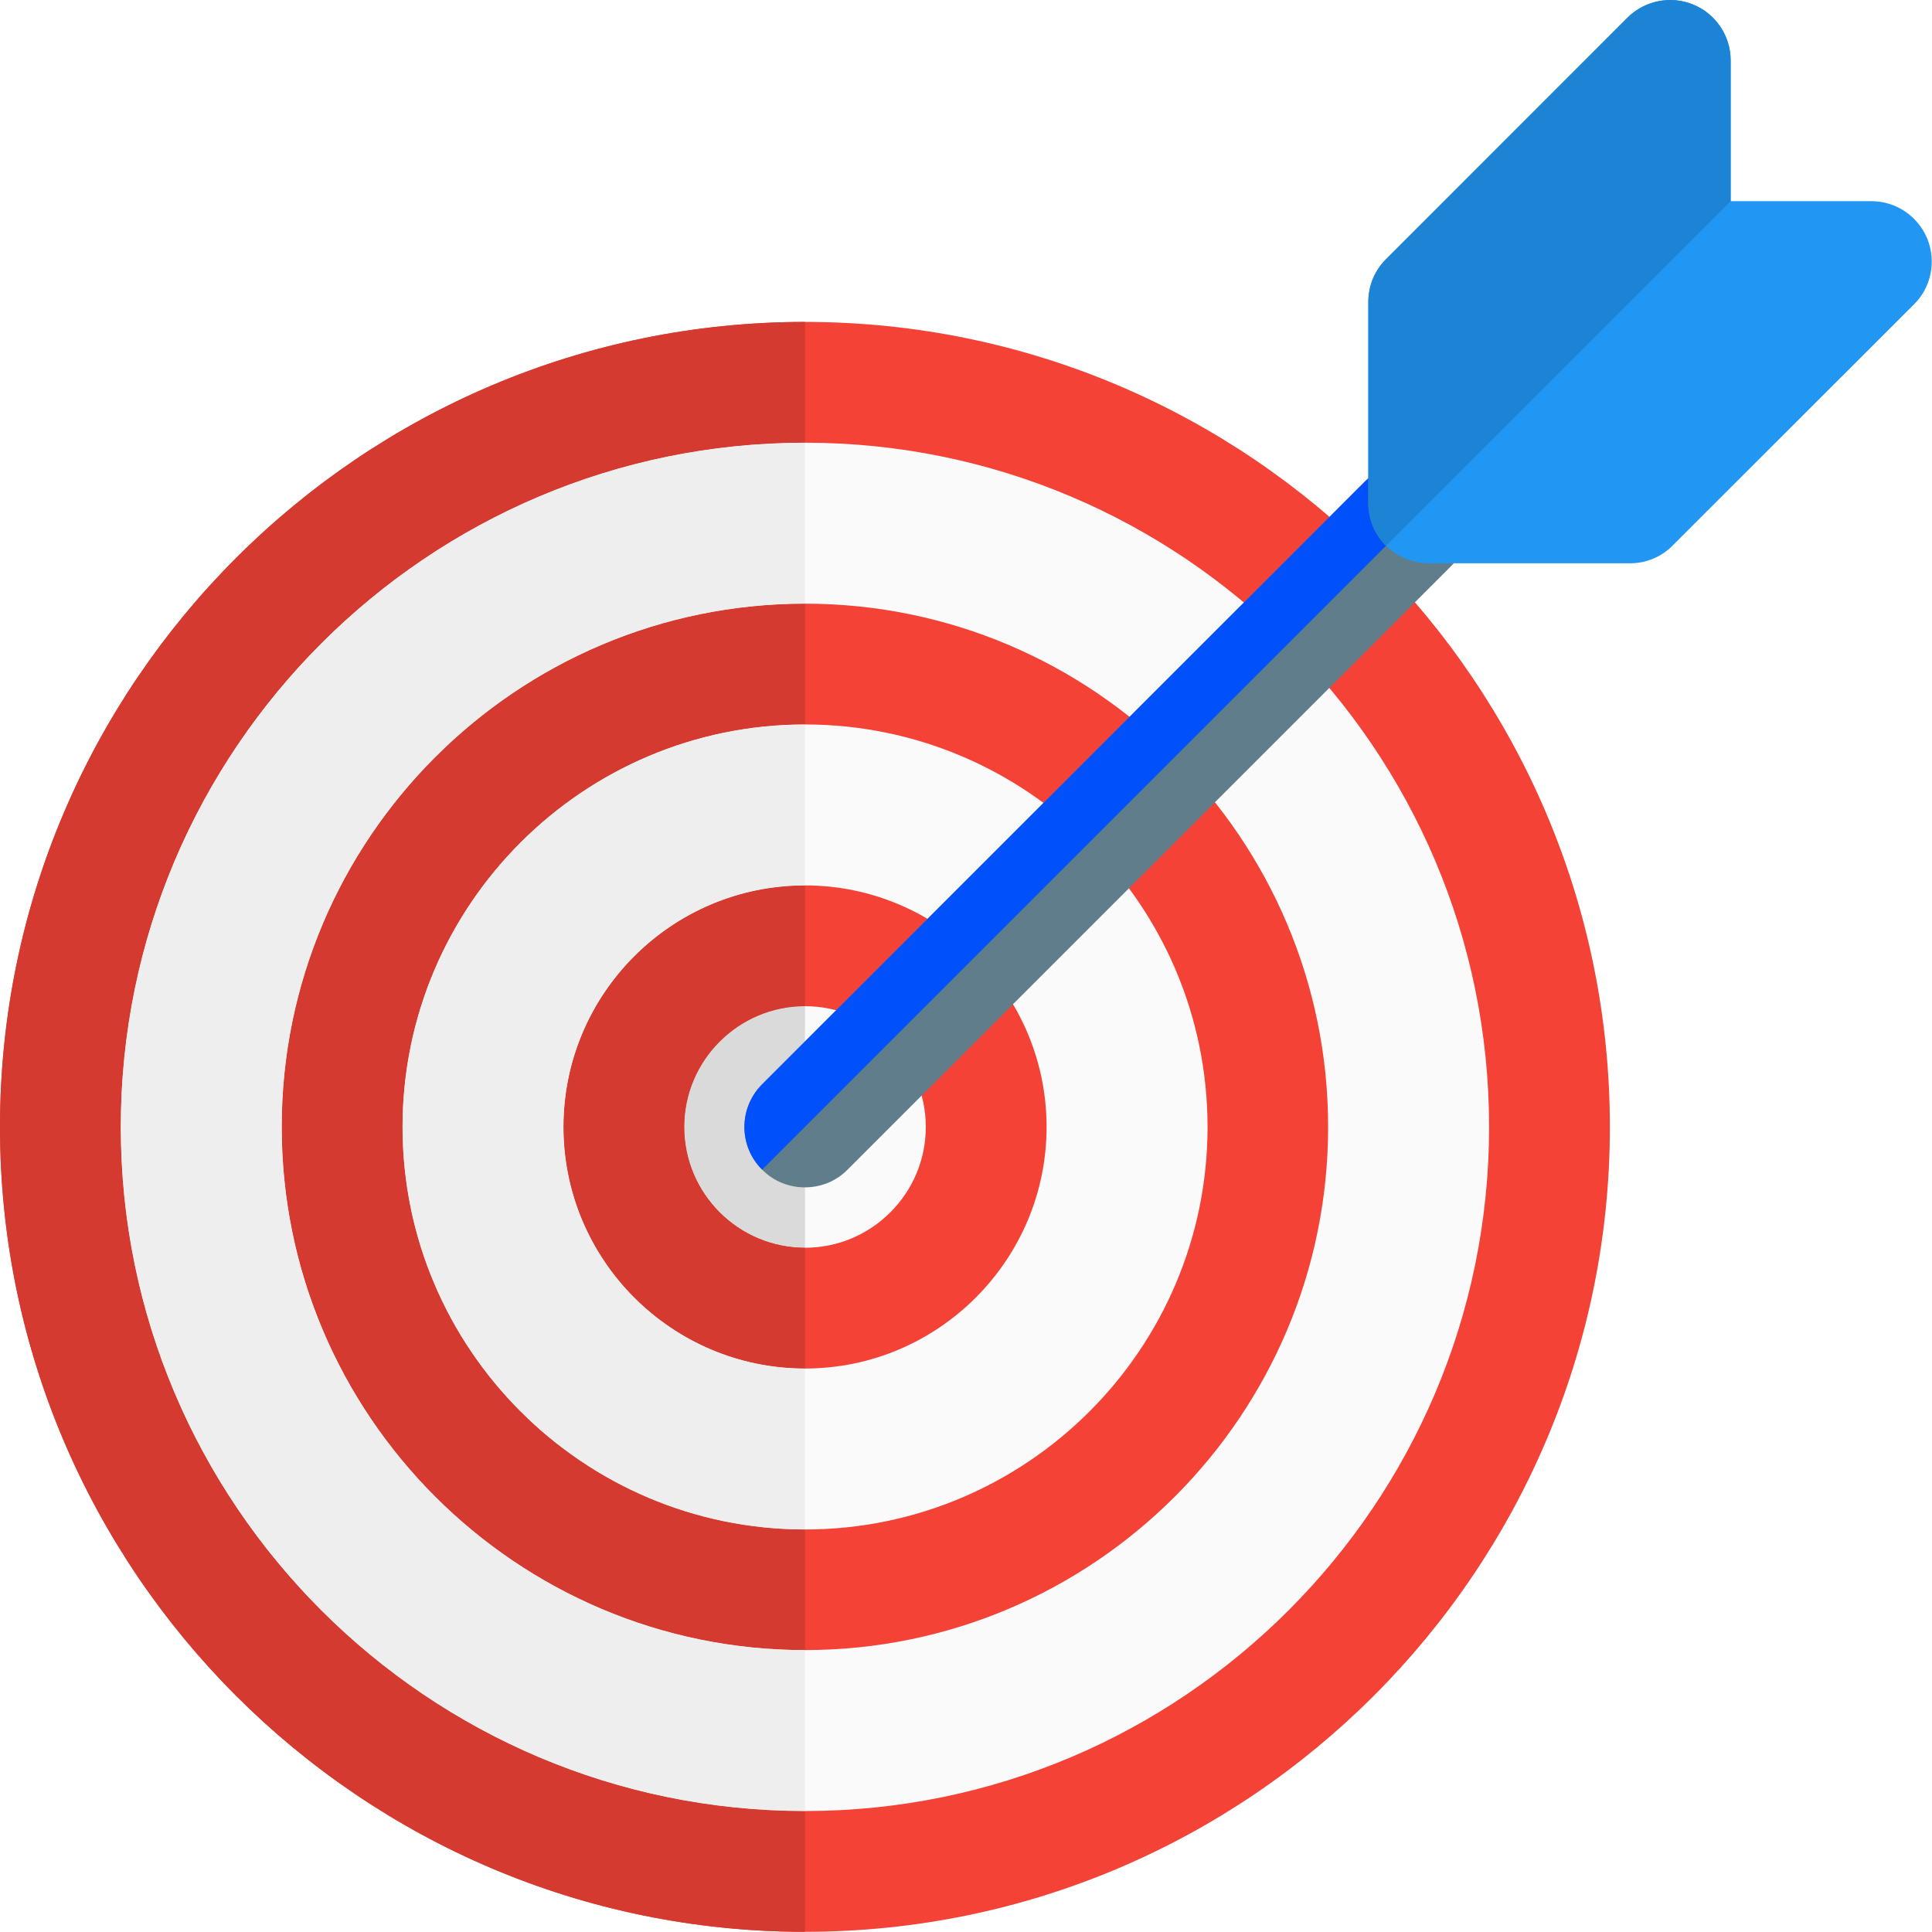
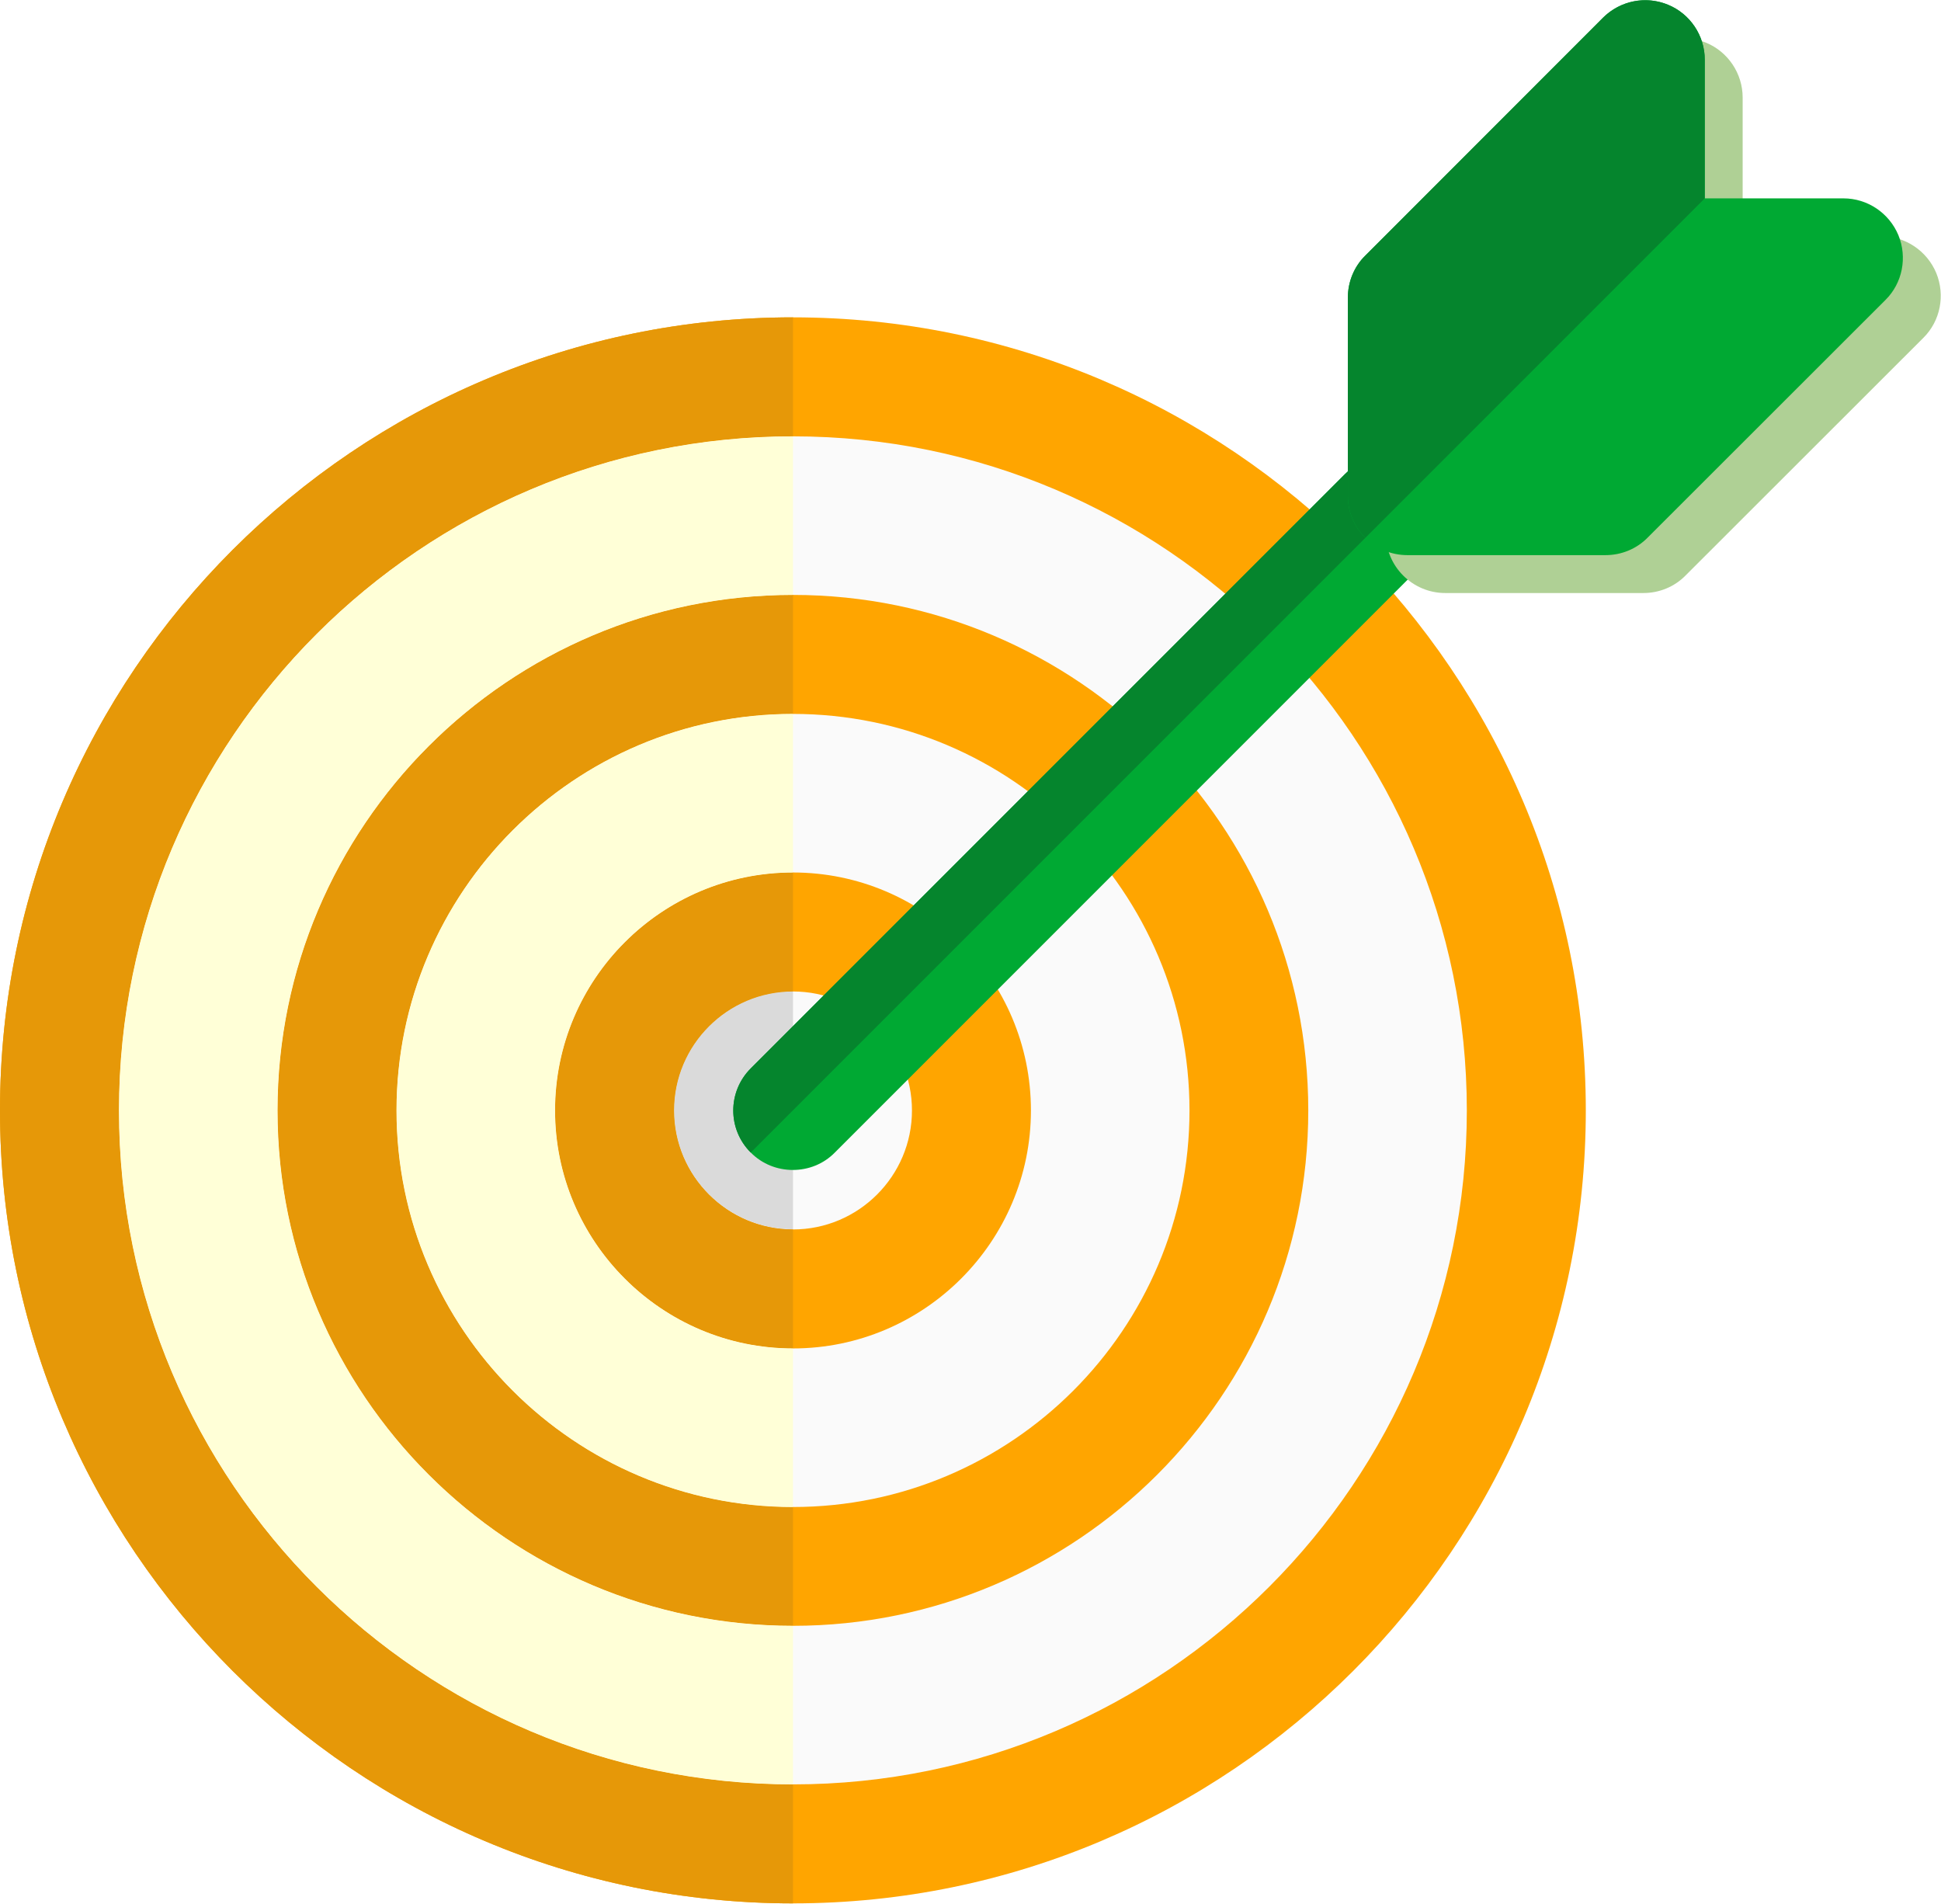
- <svg xmlns="http://www.w3.org/2000/svg" version="1.2" width="100.46mm" height="100.46mm" viewBox="5100 9300 10046 10046" preserveAspectRatio="xMidYMid" fill-rule="evenodd" stroke-width="28.222" stroke-linejoin="round" xml:space="preserve">
+ <svg xmlns="http://www.w3.org/2000/svg" version="1.2" width="102.46mm" height="100.47mm" viewBox="5100 9299 10246 10047" preserveAspectRatio="xMidYMid" fill-rule="evenodd" stroke-width="28.222" stroke-linejoin="round" xml:space="preserve">
  <defs class="EmbeddedBulletChars">
    <g id="bullet-char-template-57356" transform="scale(0.0004882812,-0.0004882812)">
      <path d="M 580,1141 L 1163,571 580,0 -4,571 580,1141 Z" />
    </g>
    <g id="bullet-char-template-57354" transform="scale(0.0004882812,-0.0004882812)">
      <path d="M 8,1128 L 1137,1128 1137,0 8,0 8,1128 Z" />
    </g>
    <g id="bullet-char-template-10146" transform="scale(0.0004882812,-0.0004882812)">
      <path d="M 174,0 L 602,739 174,1481 1456,739 174,0 Z M 1358,739 L 309,1346 659,739 1358,739 Z" />
    </g>
    <g id="bullet-char-template-10132" transform="scale(0.0004882812,-0.0004882812)">
      <path d="M 2015,739 L 1276,0 717,0 1260,543 174,543 174,936 1260,936 717,1481 1274,1481 2015,739 Z" />
    </g>
    <g id="bullet-char-template-10007" transform="scale(0.0004882812,-0.0004882812)">
      <path d="M 0,-2 C -7,14 -16,27 -25,37 L 356,567 C 262,823 215,952 215,954 215,979 228,992 255,992 264,992 276,990 289,987 310,991 331,999 354,1012 L 381,999 492,748 772,1049 836,1024 860,1049 C 881,1039 901,1025 922,1006 886,937 835,863 770,784 769,783 710,716 594,584 L 774,223 C 774,196 753,168 711,139 L 727,119 C 717,90 699,76 672,76 641,76 570,178 457,381 L 164,-76 C 142,-110 111,-127 72,-127 30,-127 9,-110 8,-76 1,-67 -2,-52 -2,-32 -2,-23 -1,-13 0,-2 Z" />
    </g>
    <g id="bullet-char-template-10004" transform="scale(0.0004882812,-0.0004882812)">
      <path d="M 285,-33 C 182,-33 111,30 74,156 52,228 41,333 41,471 41,549 55,616 82,672 116,743 169,778 240,778 293,778 328,747 346,684 L 369,508 C 377,444 397,411 428,410 L 1163,1116 C 1174,1127 1196,1133 1229,1133 1271,1133 1292,1118 1292,1087 L 1292,965 C 1292,929 1282,901 1262,881 L 442,47 C 390,-6 338,-33 285,-33 Z" />
    </g>
    <g id="bullet-char-template-9679" transform="scale(0.0004882812,-0.0004882812)">
      <path d="M 813,0 C 632,0 489,54 383,161 276,268 223,411 223,592 223,773 276,916 383,1023 489,1130 632,1184 813,1184 992,1184 1136,1130 1245,1023 1353,916 1407,772 1407,592 1407,412 1353,268 1245,161 1136,54 992,0 813,0 Z" />
    </g>
    <g id="bullet-char-template-8226" transform="scale(0.0004882812,-0.0004882812)">
      <path d="M 346,457 C 273,457 209,483 155,535 101,586 74,649 74,723 74,796 101,859 155,911 209,963 273,989 346,989 419,989 480,963 531,910 582,859 608,796 608,723 608,648 583,586 532,535 482,483 420,457 346,457 Z" />
    </g>
    <g id="bullet-char-template-8211" transform="scale(0.0004882812,-0.0004882812)">
      <path d="M -4,459 L 1135,459 1135,606 -4,606 -4,459 Z" />
    </g>
    <g id="bullet-char-template-61548" transform="scale(0.0004882812,-0.0004882812)">
      <path d="M 173,740 C 173,903 231,1043 346,1159 462,1274 601,1332 765,1332 928,1332 1067,1274 1183,1159 1299,1043 1357,903 1357,740 1357,577 1299,437 1183,322 1067,206 928,148 765,148 601,148 462,206 346,322 231,437 173,577 173,740 Z" />
    </g>
  </defs>
  <g class="Page">
    <g class="Group">
      <g class="com.sun.star.drawing.ClosedBezierShape">
        <g id="id3">
          <rect class="BoundingBox" stroke="none" fill="none" x="5100" y="10974" width="8372" height="8372" />
          <path fill="rgb(250,250,250)" stroke="none" d="M 9286,19345 C 6978,19345 5100,17467 5100,15160 5100,12852 6978,10974 9286,10974 11593,10974 13471,12852 13471,15160 13471,17467 11593,19345 9286,19345 Z" />
        </g>
      </g>
      <g class="com.sun.star.drawing.ClosedBezierShape">
        <g id="id4">
          <rect class="BoundingBox" stroke="none" fill="none" x="5100" y="10974" width="8372" height="8372" />
-           <path fill="rgb(244,67,54)" stroke="none" d="M 9286,19345 C 6978,19345 5100,17467 5100,15160 5100,12852 6978,10974 9286,10974 11593,10974 13471,12852 13471,15160 13471,17467 11593,19345 9286,19345 Z M 9286,11602 C 7324,11602 5728,13198 5728,15160 5728,17121 7324,18717 9286,18717 11247,18717 12843,17121 12843,15160 12843,13198 11247,11602 9286,11602 Z" />
+           <path fill="rgb(255,165,0)" stroke="none" d="M 9286,19345 C 6978,19345 5100,17467 5100,15160 5100,12852 6978,10974 9286,10974 11593,10974 13471,12852 13471,15160 13471,17467 11593,19345 9286,19345 Z M 9286,11602 C 7324,11602 5728,13198 5728,15160 5728,17121 7324,18717 9286,18717 11247,18717 12843,17121 12843,15160 12843,13198 11247,11602 9286,11602 Z" />
        </g>
      </g>
      <g class="com.sun.star.drawing.ClosedBezierShape">
        <g id="id5">
          <rect class="BoundingBox" stroke="none" fill="none" x="6564" y="12438" width="5443" height="5443" />
-           <path fill="rgb(244,67,54)" stroke="none" d="M 9286,17880 C 7786,17880 6565,16660 6565,15160 6565,13660 7786,12439 9286,12439 10786,12439 12006,13660 12006,15160 12006,16660 10786,17880 9286,17880 Z M 9286,13067 C 8132,13067 7193,14006 7193,15160 7193,16314 8132,17253 9286,17253 10440,17253 11379,16314 11379,15160 11379,14006 10440,13067 9286,13067 Z" />
+           <path fill="rgb(255,165,0)" stroke="none" d="M 9286,17880 C 7786,17880 6565,16660 6565,15160 6565,13660 7786,12439 9286,12439 10786,12439 12006,13660 12006,15160 12006,16660 10786,17880 9286,17880 Z M 9286,13067 C 8132,13067 7193,14006 7193,15160 7193,16314 8132,17253 9286,17253 10440,17253 11379,16314 11379,15160 11379,14006 10440,13067 9286,13067 Z" />
        </g>
      </g>
      <g class="com.sun.star.drawing.ClosedBezierShape">
        <g id="id6">
-           <rect class="BoundingBox" stroke="none" fill="none" x="8030" y="13904" width="2513" height="2513" />
-           <path fill="rgb(244,67,54)" stroke="none" d="M 9286,16416 C 8593,16416 8030,15852 8030,15160 8030,14467 8593,13904 9286,13904 9978,13904 10542,14467 10542,15160 10542,15852 9978,16416 9286,16416 Z M 9286,14532 C 8940,14532 8658,14814 8658,15160 8658,15506 8940,15788 9286,15788 9632,15788 9914,15506 9914,15160 9914,14814 9632,14532 9286,14532 Z" />
+           <rect class="BoundingBox" stroke="none" fill="none" x="8030" y="13904" width="2513" height="2514" />
+           <path fill="rgb(255,165,0)" stroke="none" d="M 9286,16416 C 8593,16416 8030,15852 8030,15160 8030,14467 8593,13904 9286,13904 9978,13904 10542,14467 10542,15160 10542,15852 9978,16416 9286,16416 Z M 9286,14532 C 8940,14532 8658,14814 8658,15160 8658,15506 8940,15788 9286,15788 9632,15788 9914,15506 9914,15160 9914,14814 9632,14532 9286,14532 Z" />
        </g>
      </g>
      <g class="com.sun.star.drawing.ClosedBezierShape">
        <g id="id7">
          <rect class="BoundingBox" stroke="none" fill="none" x="5100" y="10974" width="4187" height="8372" />
-           <path fill="rgb(212,58,47)" stroke="none" d="M 9286,10974 C 6978,10974 5100,12852 5100,15160 5100,17467 6978,19345 9286,19345 L 9286,18717 C 7324,18717 5728,17121 5728,15160 5728,13198 7324,11602 9286,11602 L 9286,10974 Z" />
+           <path fill="rgb(230,152,8)" stroke="none" d="M 9286,10974 C 6978,10974 5100,12852 5100,15160 5100,17467 6978,19345 9286,19345 L 9286,18717 C 7324,18717 5728,17121 5728,15160 5728,13198 7324,11602 9286,11602 L 9286,10974 Z" />
        </g>
      </g>
      <g class="com.sun.star.drawing.ClosedBezierShape">
        <g id="id8">
          <rect class="BoundingBox" stroke="none" fill="none" x="6565" y="12438" width="2722" height="5443" />
-           <path fill="rgb(212,58,47)" stroke="none" d="M 9286,12439 C 7786,12439 6565,13660 6565,15160 6565,16660 7786,17880 9286,17880 L 9286,17253 C 8132,17253 7193,16314 7193,15160 7193,14006 8132,13067 9286,13067 L 9286,12439 Z" />
+           <path fill="rgb(230,152,8)" stroke="none" d="M 9286,12439 C 7786,12439 6565,13660 6565,15160 6565,16660 7786,17880 9286,17880 L 9286,17253 C 8132,17253 7193,16314 7193,15160 7193,14006 8132,13067 9286,13067 L 9286,12439 Z" />
        </g>
      </g>
      <g class="com.sun.star.drawing.ClosedBezierShape">
        <g id="id9">
-           <rect class="BoundingBox" stroke="none" fill="none" x="8658" y="14531" width="629" height="1258" />
+           <rect class="BoundingBox" stroke="none" fill="none" x="8658" y="14531" width="629" height="1257" />
          <path fill="rgb(218,218,218)" stroke="none" d="M 9286,14531 C 8940,14531 8658,14813 8658,15159 8658,15505 8940,15787 9286,15787 L 9286,14531 Z" />
        </g>
      </g>
      <g class="com.sun.star.drawing.ClosedBezierShape">
        <g id="id10">
-           <rect class="BoundingBox" stroke="none" fill="none" x="8030" y="13904" width="1257" height="2513" />
-           <path fill="rgb(212,58,47)" stroke="none" d="M 9286,13904 C 8593,13904 8030,14467 8030,15160 8030,15852 8593,16416 9286,16416 L 9286,15788 C 8940,15788 8658,15506 8658,15160 8658,14814 8940,14532 9286,14532 L 9286,13904 Z" />
+           <rect class="BoundingBox" stroke="none" fill="none" x="8030" y="13904" width="1257" height="2514" />
+           <path fill="rgb(230,152,8)" stroke="none" d="M 9286,13904 C 8593,13904 8030,14467 8030,15160 8030,15852 8593,16416 9286,16416 L 9286,15788 C 8940,15788 8658,15506 8658,15160 8658,14814 8940,14532 9286,14532 L 9286,13904 Z" />
        </g>
      </g>
      <g class="com.sun.star.drawing.ClosedBezierShape">
        <g id="id11">
-           <rect class="BoundingBox" stroke="none" fill="none" x="7192" y="13066" width="2095" height="4188" />
-           <path fill="rgb(238,238,238)" stroke="none" d="M 9286,13067 C 8132,13067 7193,14006 7193,15160 7193,16314 8132,17253 9286,17253 L 9286,16416 C 8593,16416 8030,15852 8030,15160 8030,14467 8593,13904 9286,13904 L 9286,13067 Z" />
+           <rect class="BoundingBox" stroke="none" fill="none" x="7192" y="13067" width="2095" height="4187" />
+           <path fill="rgb(255,255,215)" stroke="none" d="M 9286,13067 C 8132,13067 7193,14006 7193,15160 7193,16314 8132,17253 9286,17253 L 9286,16416 C 8593,16416 8030,15852 8030,15160 8030,14467 8593,13904 9286,13904 L 9286,13067 Z" />
        </g>
      </g>
      <g class="com.sun.star.drawing.ClosedBezierShape">
        <g id="id12">
          <rect class="BoundingBox" stroke="none" fill="none" x="5728" y="11602" width="3559" height="7116" />
-           <path fill="rgb(238,238,238)" stroke="none" d="M 9286,11602 C 7324,11602 5728,13198 5728,15160 5728,17121 7324,18717 9286,18717 L 9286,17880 C 7786,17880 6565,16659 6565,15160 6565,13660 7786,12439 9286,12439 L 9286,11602 Z" />
+           <path fill="rgb(255,255,215)" stroke="none" d="M 9286,11602 C 7324,11602 5728,13198 5728,15160 5728,17121 7324,18717 9286,18717 L 9286,17880 C 7786,17880 6565,16659 6565,15160 6565,13660 7786,12439 9286,12439 L 9286,11602 Z" />
        </g>
      </g>
      <g class="com.sun.star.drawing.ClosedBezierShape">
        <g id="id13">
          <rect class="BoundingBox" stroke="none" fill="none" x="8971" y="11707" width="3769" height="3768" />
-           <path fill="rgb(96,125,139)" stroke="none" d="M 9063,15382 C 8940,15259 8940,15061 9063,14938 L 12202,11799 C 12325,11676 12523,11677 12646,11799 12768,11922 12769,12120 12646,12243 L 9507,15382 C 9446,15444 9366,15474 9285,15474 9205,15474 9124,15444 9063,15382 Z" />
+           <path fill="rgb(0,169,51)" stroke="none" d="M 9063,15382 C 8940,15259 8940,15061 9063,14938 L 12202,11799 C 12325,11676 12523,11677 12646,11799 12768,11922 12769,12120 12646,12243 L 9507,15382 C 9446,15444 9366,15474 9285,15474 9205,15474 9124,15444 9063,15382 Z" />
        </g>
      </g>
      <g class="com.sun.star.drawing.ClosedBezierShape">
        <g id="id14">
-           <rect class="BoundingBox" stroke="none" fill="none" x="12215" y="9300" width="2931" height="2930" />
-           <path fill="rgb(33,150,243)" stroke="none" d="M 13575,12229 L 12529,12229 C 12356,12229 12215,12088 12215,11915 L 12215,10870 C 12215,10786 12248,10706 12307,10648 L 13563,9392 C 13653,9302 13788,9276 13905,9324 14022,9372 14099,9487 14099,9614 L 14099,10346 14831,10346 C 14958,10346 15072,10423 15121,10540 15169,10657 15143,10793 15053,10882 L 13797,12137 C 13739,12196 13659,12229 13575,12229 Z" />
+           <rect class="BoundingBox" stroke="none" fill="none" x="12215" y="9299" width="3131" height="3131" />
+           <path fill="rgb(175,208,149)" stroke="none" d="M 13775,12429 L 12729,12429 C 12556,12429 12415,12288 12415,12115 L 12415,11070 C 12415,10986 12448,10906 12507,10848 L 13763,9592 C 13853,9502 13988,9476 14105,9524 14222,9572 14299,9687 14299,9814 L 14299,10546 15031,10546 C 15158,10546 15272,10623 15321,10740 15369,10857 15343,10993 15253,11082 L 13997,12337 C 13939,12396 13859,12429 13775,12429 Z" />
+           <path fill="rgb(0,169,51)" stroke="none" d="M 13575,12229 L 12529,12229 C 12356,12229 12215,12088 12215,11915 L 12215,10870 C 12215,10786 12248,10706 12307,10648 L 13563,9392 C 13653,9302 13788,9276 13905,9324 14022,9372 14099,9487 14099,9614 L 14099,10346 14831,10346 C 14958,10346 15072,10423 15121,10540 15169,10657 15143,10793 15053,10882 L 13797,12137 C 13739,12196 13659,12229 13575,12229 Z" />
        </g>
      </g>
      <g class="com.sun.star.drawing.ClosedBezierShape">
        <g id="id15">
-           <rect class="BoundingBox" stroke="none" fill="none" x="8971" y="11787" width="3338" height="3596" />
-           <path fill="rgb(0,81,252)" stroke="none" d="M 12215,11787 C 12211,11791 12207,11795 12202,11799 L 9063,14938 C 8940,15061 8940,15260 9063,15382 L 12307,12138 C 12250,12081 12215,12003 12215,11916 L 12215,11787 Z" />
+           <rect class="BoundingBox" stroke="none" fill="none" x="8971" y="11787" width="3338" height="3597" />
+           <path fill="rgb(5,133,45)" stroke="none" d="M 12215,11787 C 12211,11791 12207,11795 12202,11799 L 9063,14938 C 8940,15061 8940,15260 9063,15382 L 12307,12138 C 12250,12081 12215,12003 12215,11916 L 12215,11787 Z" />
        </g>
      </g>
      <g class="com.sun.star.drawing.ClosedBezierShape">
        <g id="id16">
-           <rect class="BoundingBox" stroke="none" fill="none" x="12214" y="9300" width="1886" height="2839" />
-           <path fill="rgb(29,131,212)" stroke="none" d="M 13785,9300 C 13703,9300 13623,9332 13562,9392 L 12307,10648 C 12248,10706 12215,10786 12215,10870 L 12215,11787 12215,11916 C 12215,12003 12250,12081 12307,12138 L 14099,10346 14099,9614 C 14099,9487 14022,9372 13905,9324 13866,9308 13825,9300 13785,9300 Z" />
+           <rect class="BoundingBox" stroke="none" fill="none" x="12214" y="9300" width="1886" height="2840" />
+           <path fill="rgb(5,133,45)" stroke="none" d="M 13785,9300 C 13703,9300 13623,9332 13562,9392 L 12307,10648 C 12248,10706 12215,10786 12215,10870 L 12215,11787 12215,11916 C 12215,12003 12250,12081 12307,12138 L 14099,10346 14099,9614 C 14099,9487 14022,9372 13905,9324 13866,9308 13825,9300 13785,9300 Z" />
        </g>
      </g>
    </g>
  </g>
</svg>
